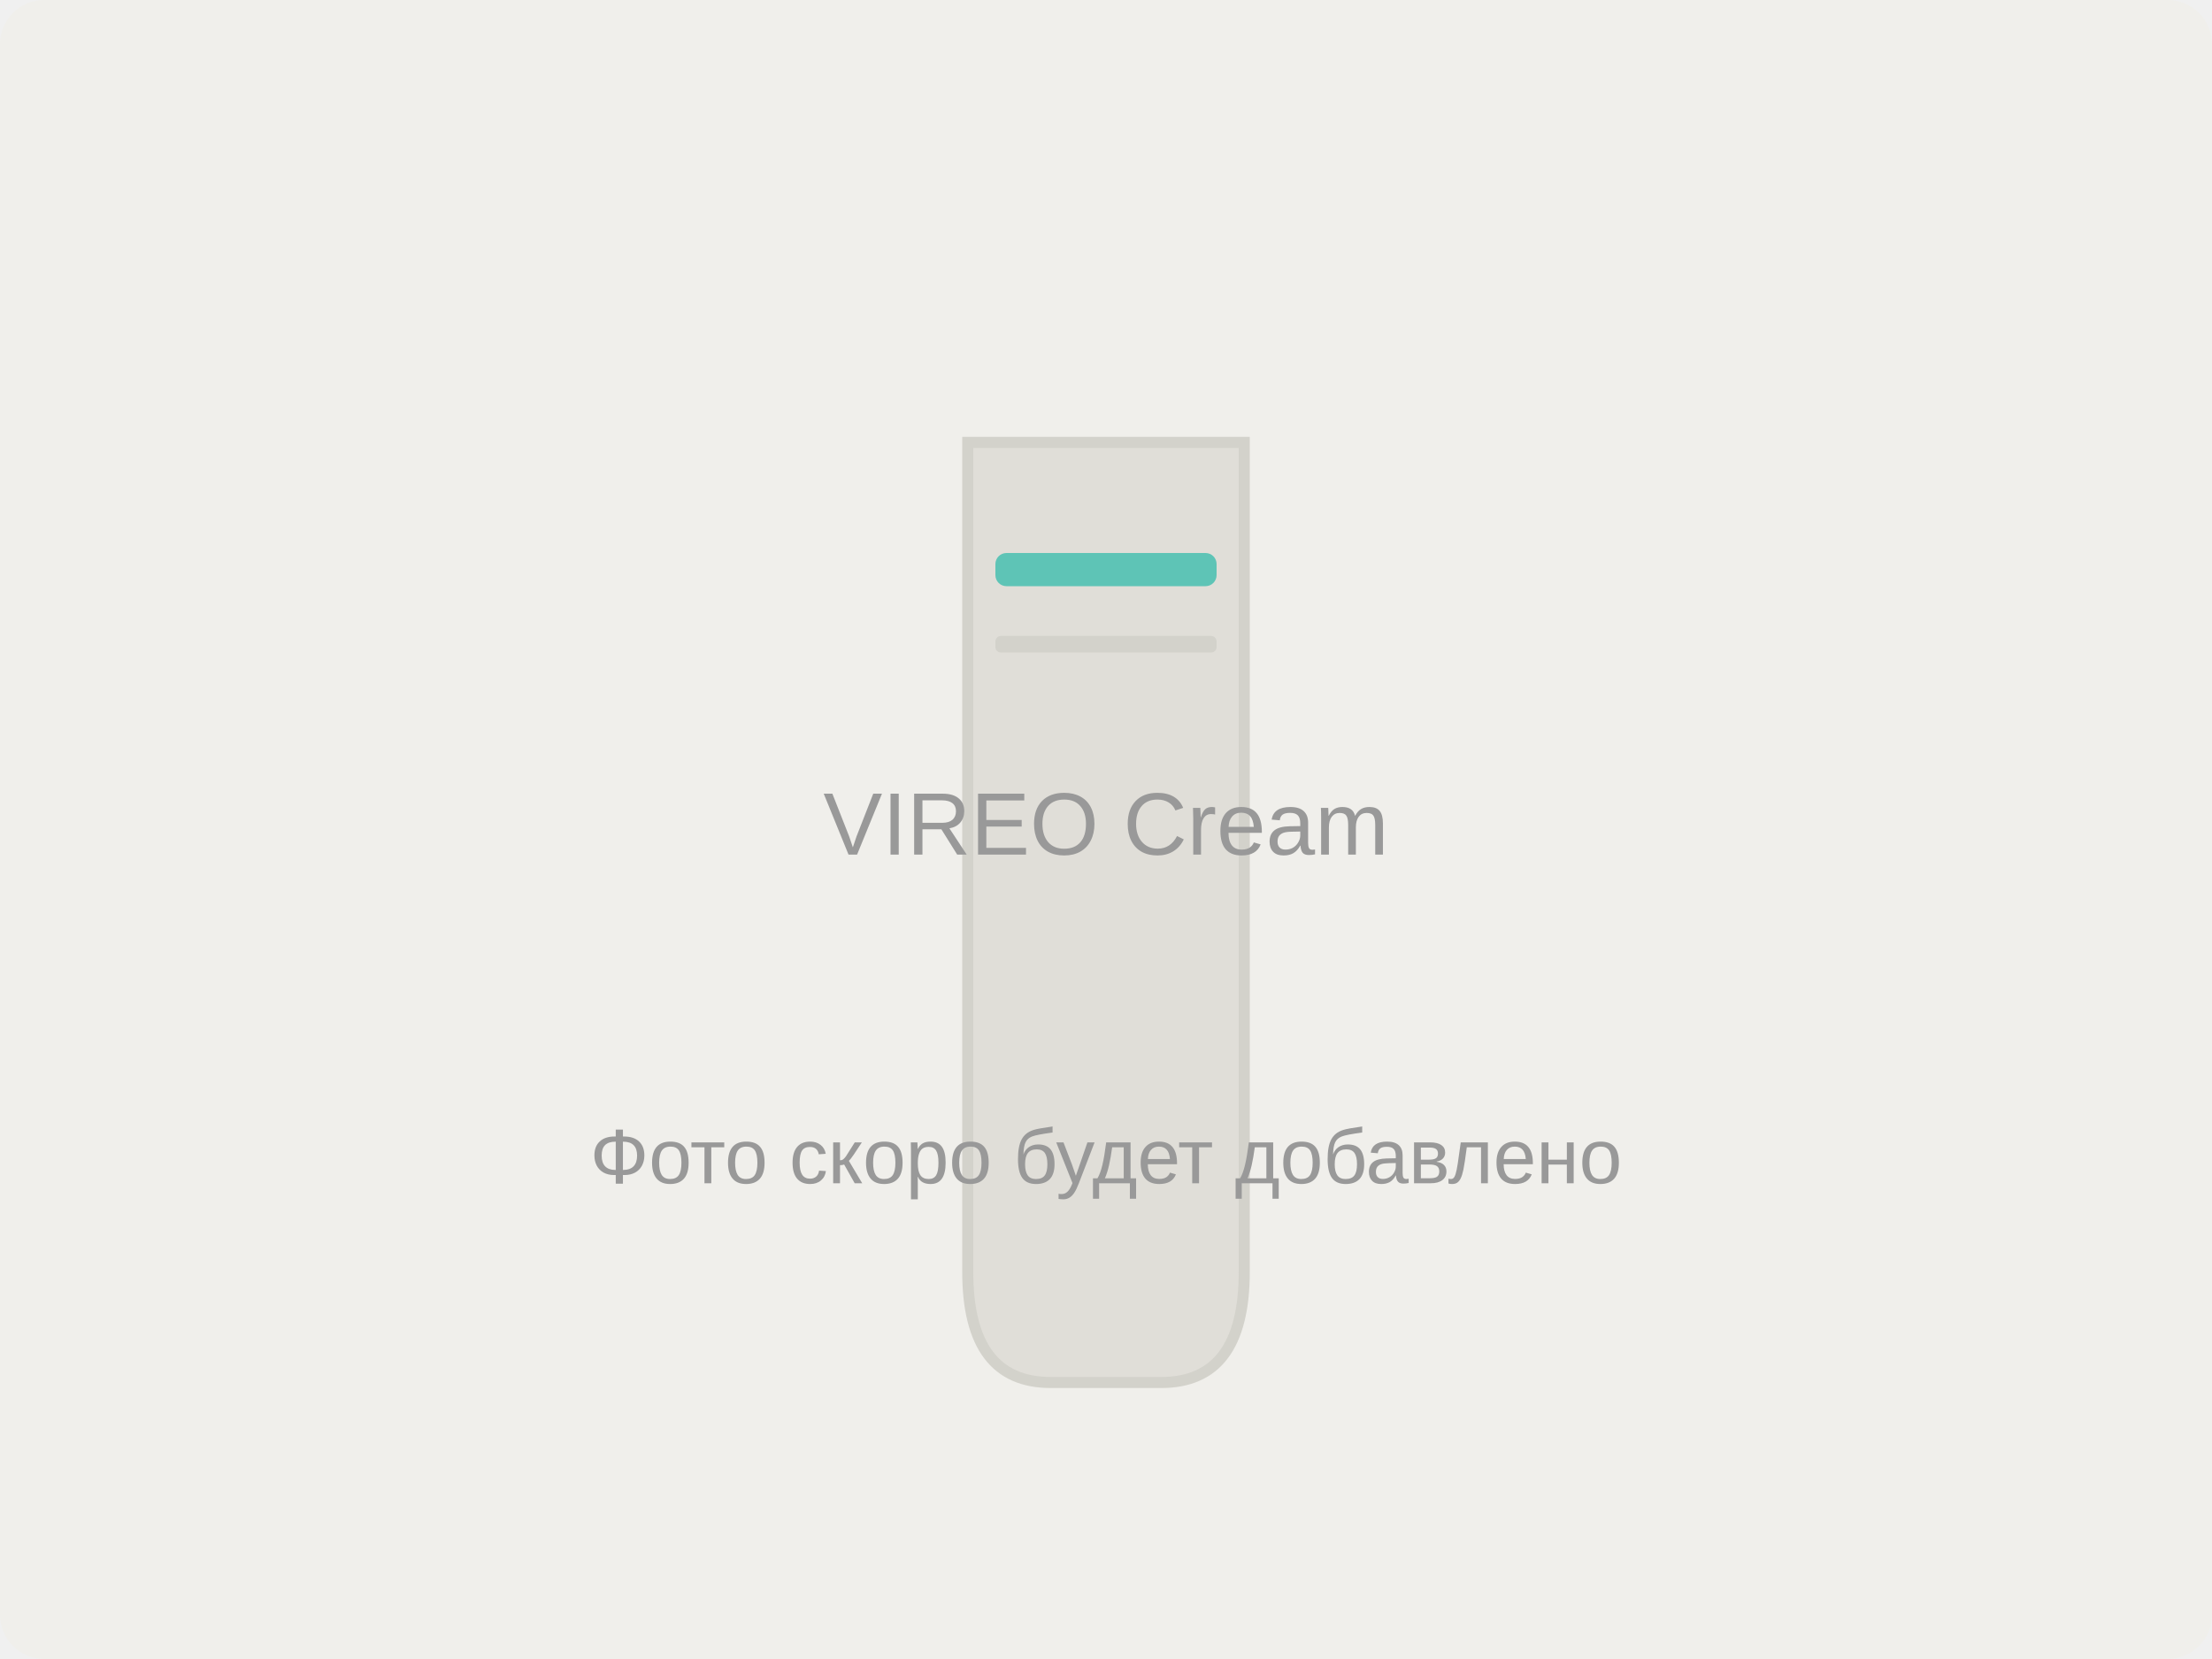
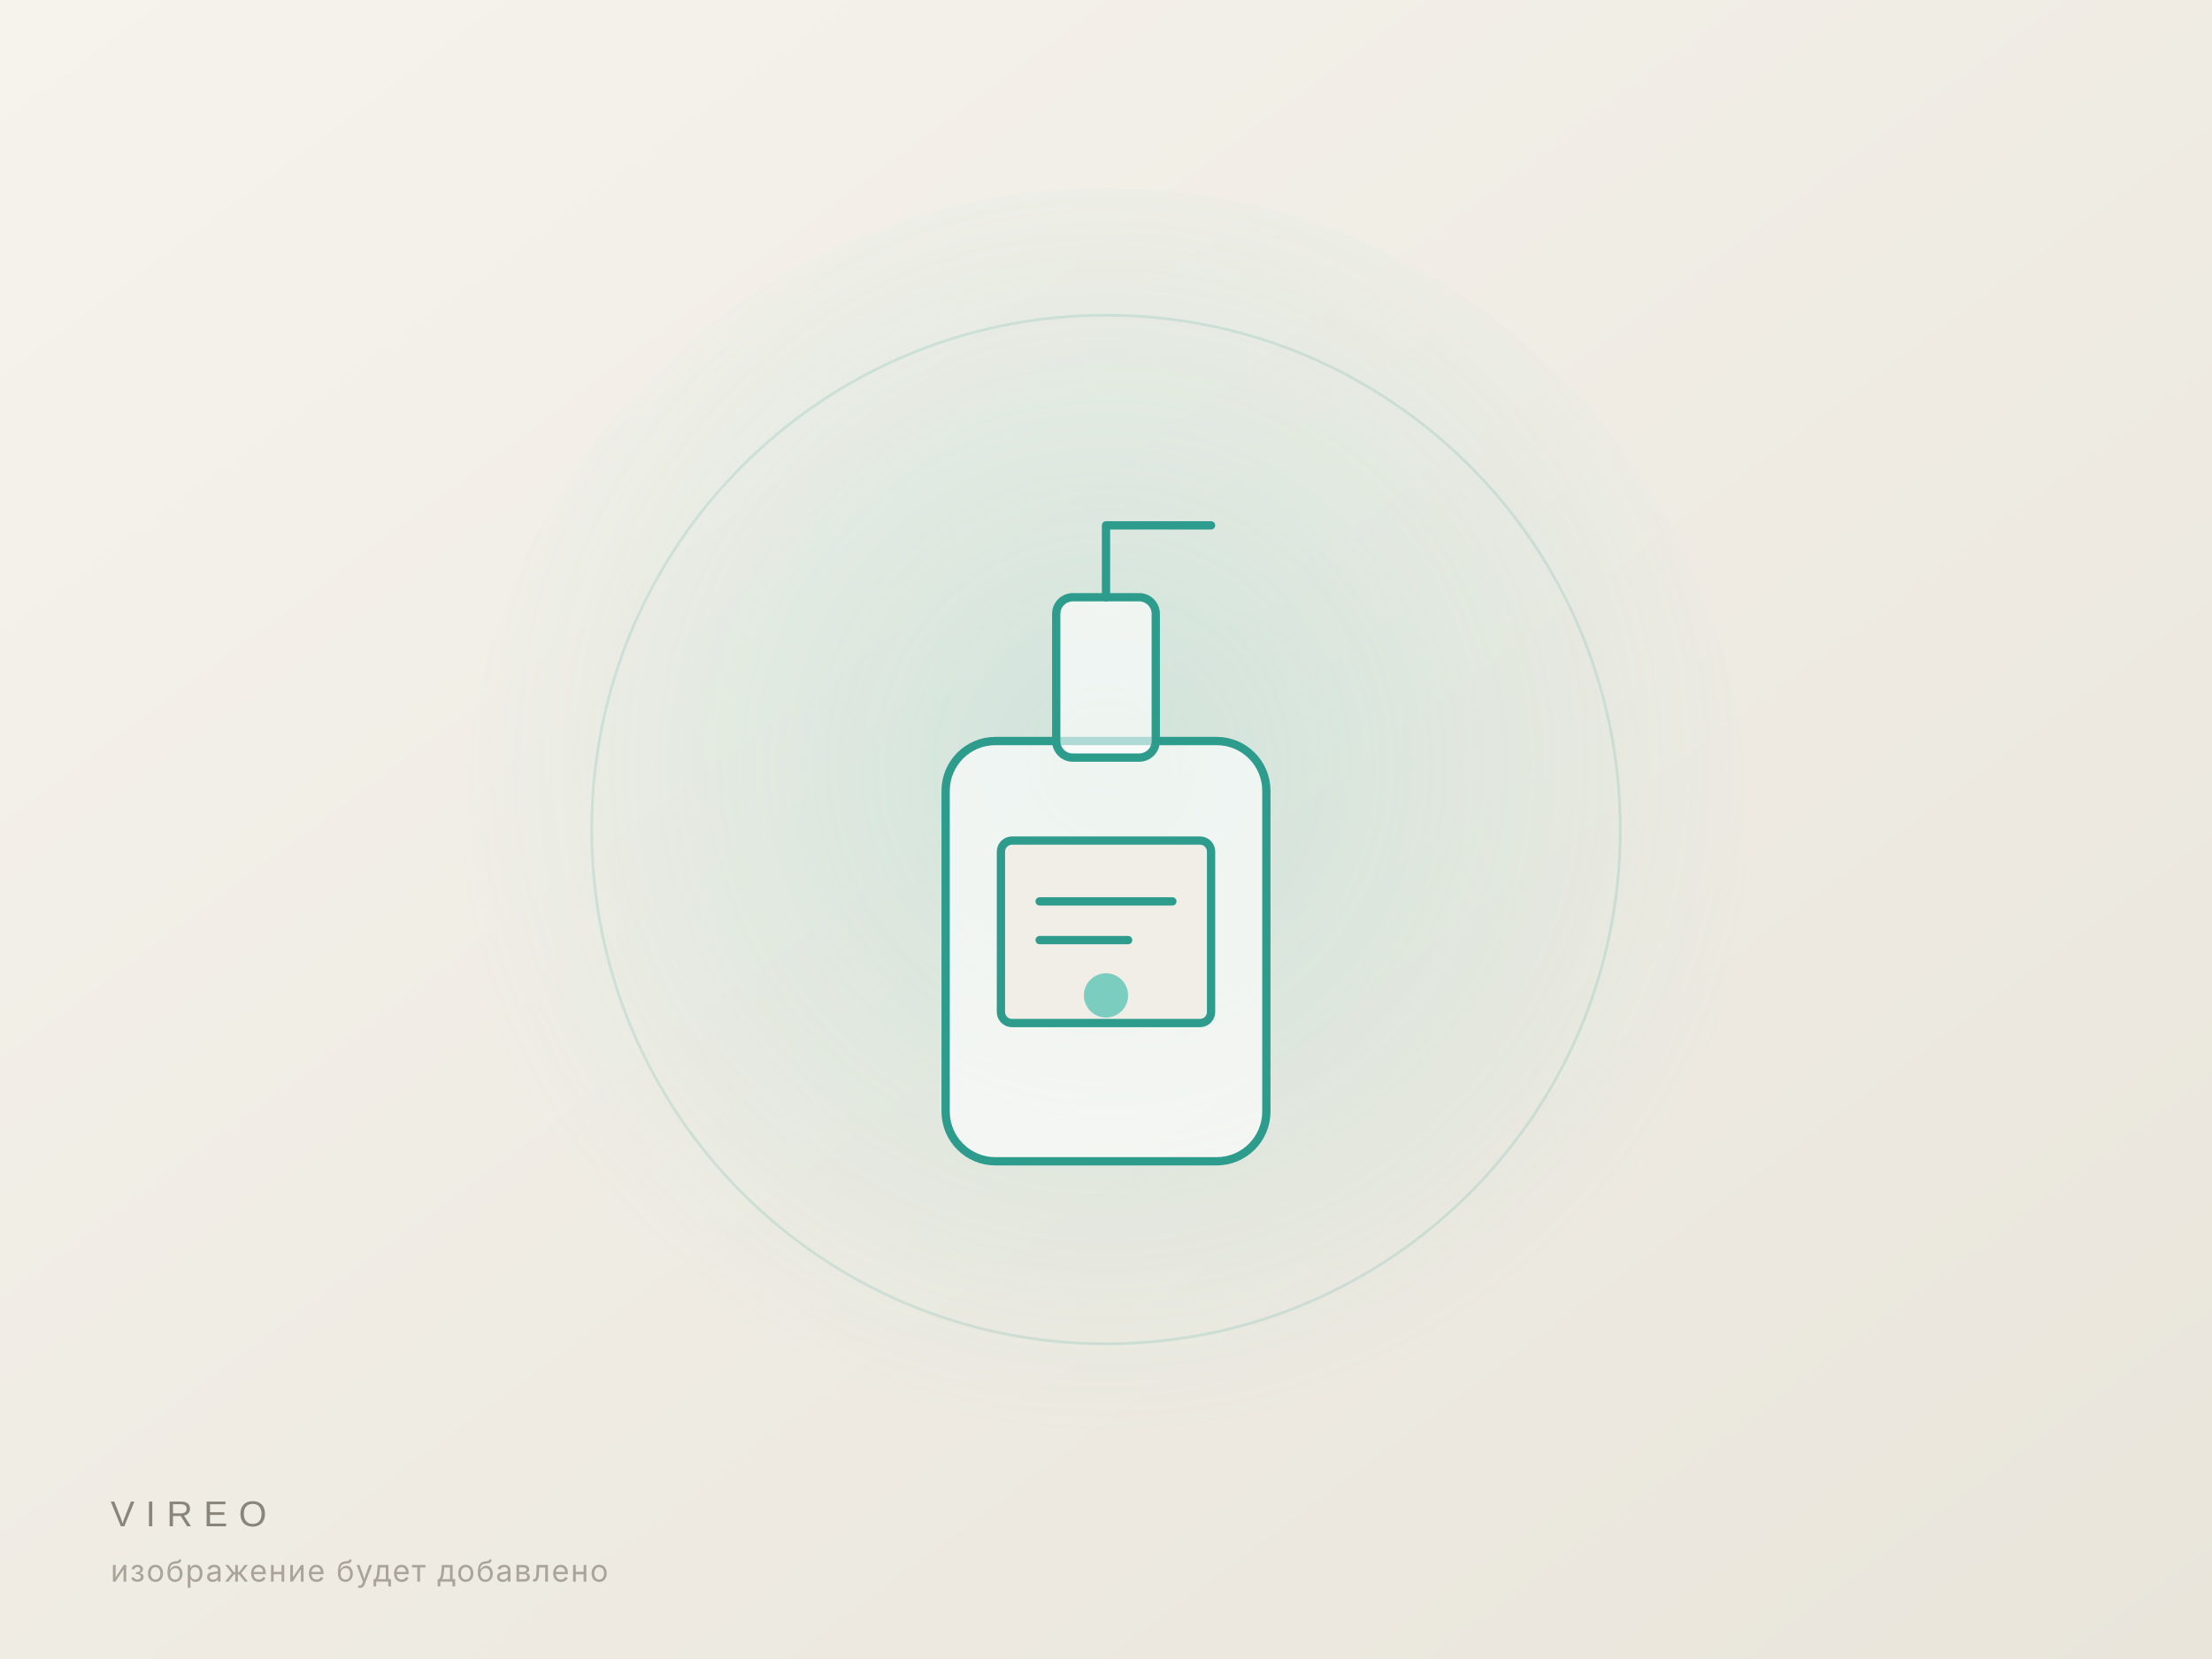
- <svg xmlns="http://www.w3.org/2000/svg" viewBox="0 0 400 300">
-   <rect width="400" height="300" fill="#f0efeb" rx="8" />
-   <path d="M175 80 L175 230 Q175 250 190 250 L210 250 Q225 250 225 230 L225 80 Z" fill="#e0ded8" stroke="#d3d2cb" stroke-width="2" />
-   <rect x="180" y="100" width="40" height="6" fill="#5EC4B6" rx="2" />
-   <rect x="180" y="115" width="40" height="3" fill="#d3d2cb" rx="1" />
-   <rect x="188" y="130" width="24" height="6" fill="#e0ded8" rx="2" />
-   <text x="50%" y="50%" font-family="Arial, sans-serif" font-size="16" fill="#999" text-anchor="middle" dominant-baseline="middle">VIREO Cream</text>
-   <text x="50%" y="70%" font-family="Arial, sans-serif" font-size="14" fill="#999" text-anchor="middle" dominant-baseline="middle">Фото скоро будет добавлено</text>
+ <svg xmlns="http://www.w3.org/2000/svg" viewBox="0 0 800 600">
+   <defs>
+     <linearGradient id="bgc" x1="0" y1="0" x2="1" y2="1">
+       <stop offset="0" stop-color="#F6F3ED" />
+       <stop offset="1" stop-color="#E9E5DB" />
+     </linearGradient>
+     <radialGradient id="glowC" cx="50%" cy="45%" r="52%">
+       <stop offset="0" stop-color="#5EC4B6" stop-opacity=".22" />
+       <stop offset="1" stop-color="#5EC4B6" stop-opacity="0" />
+     </radialGradient>
+   </defs>
+   <rect width="800" height="600" fill="url(#bgc)" />
+   <circle cx="400" cy="300" r="232" fill="url(#glowC)" />
+   <circle cx="400" cy="300" r="186" fill="none" stroke="#2E9C8D" stroke-opacity=".15" />
+   <g stroke="#2E9C8D" stroke-width="3" fill="#FFFFFF" fill-opacity=".62" stroke-linejoin="round" stroke-linecap="round">
+     <rect x="342" y="268" width="116" height="152" rx="18" />
+     <rect x="382" y="216" width="36" height="58" rx="6" />
+     <path d="M400 216v-26h38" fill="none" />
+     <rect x="362" y="304" width="76" height="66" rx="4" fill="#F1EEE7" fill-opacity=".92" />
+     <line x1="376" y1="326" x2="424" y2="326" />
+     <line x1="376" y1="340" x2="408" y2="340" />
+     <circle cx="400" cy="360" r="8" fill="#5EC4B6" fill-opacity=".8" stroke="none" />
+   </g>
+   <text x="40" y="552" font-family="Jost, Arial, sans-serif" font-size="13" letter-spacing="4" fill="#8A857B">VIREO</text>
+   <text x="40" y="572" font-family="Inter, Arial, sans-serif" font-size="11" letter-spacing=".5" fill="#A9A399">изображение будет добавлено</text>
</svg>
